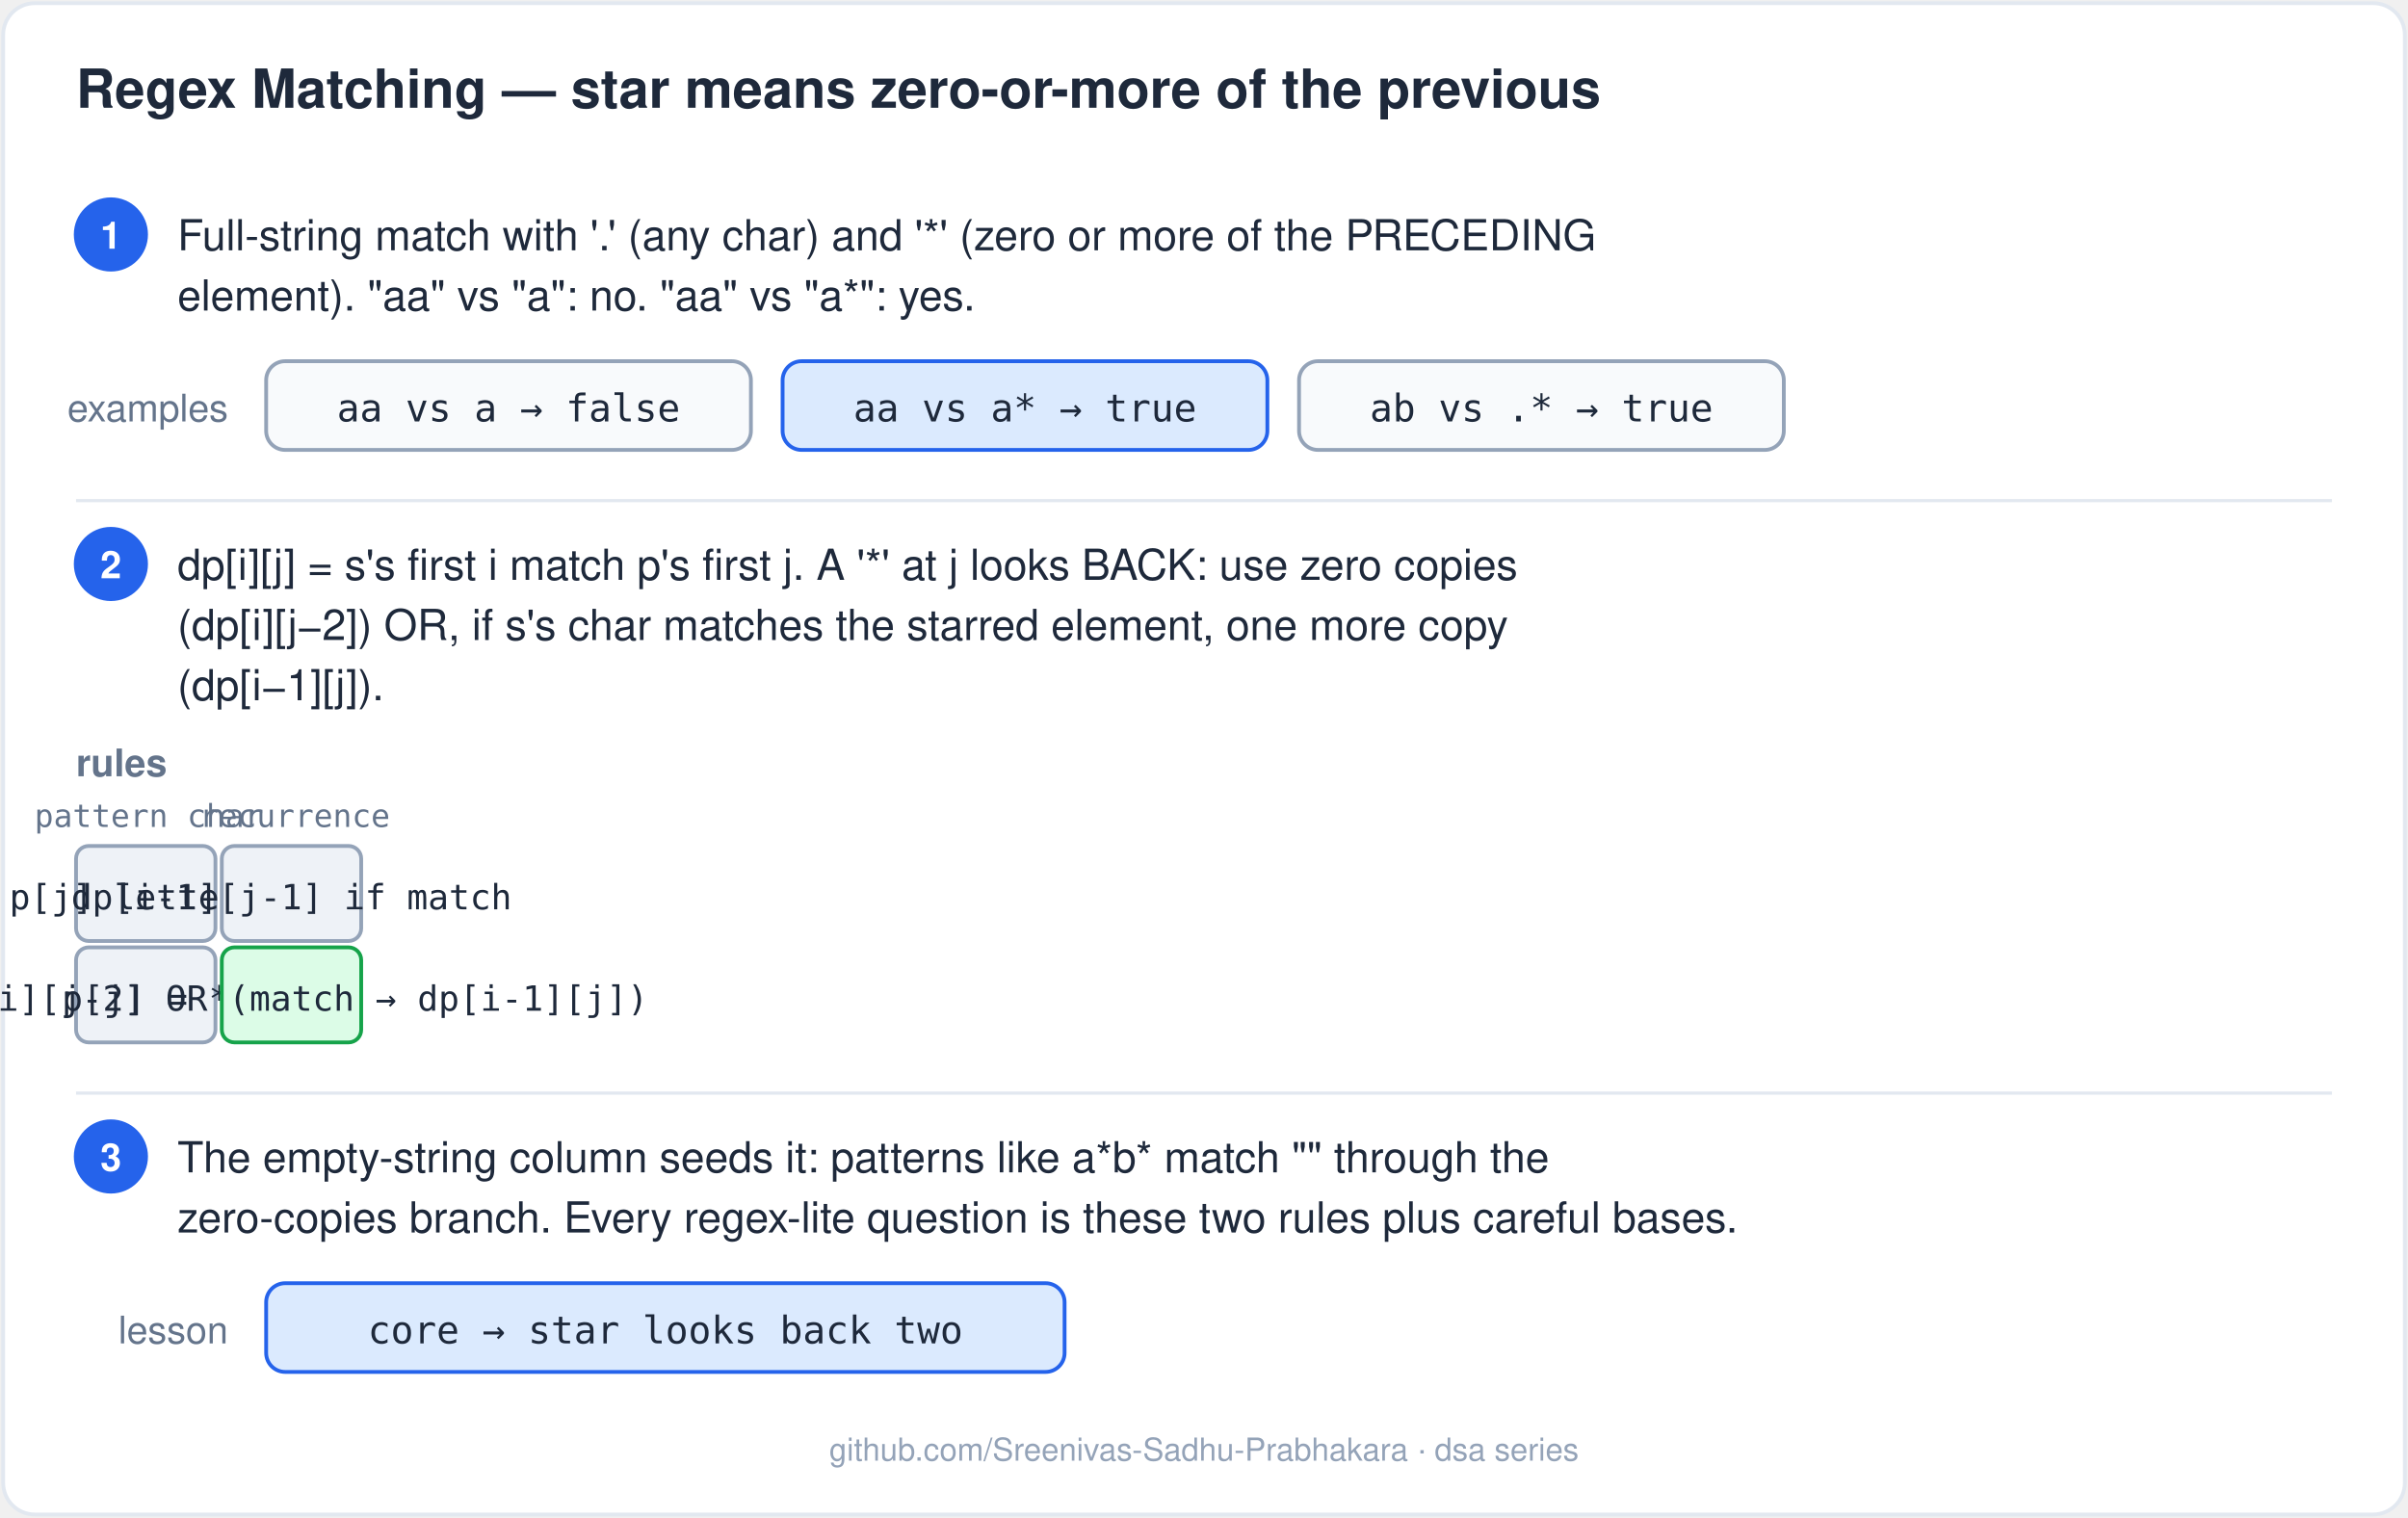
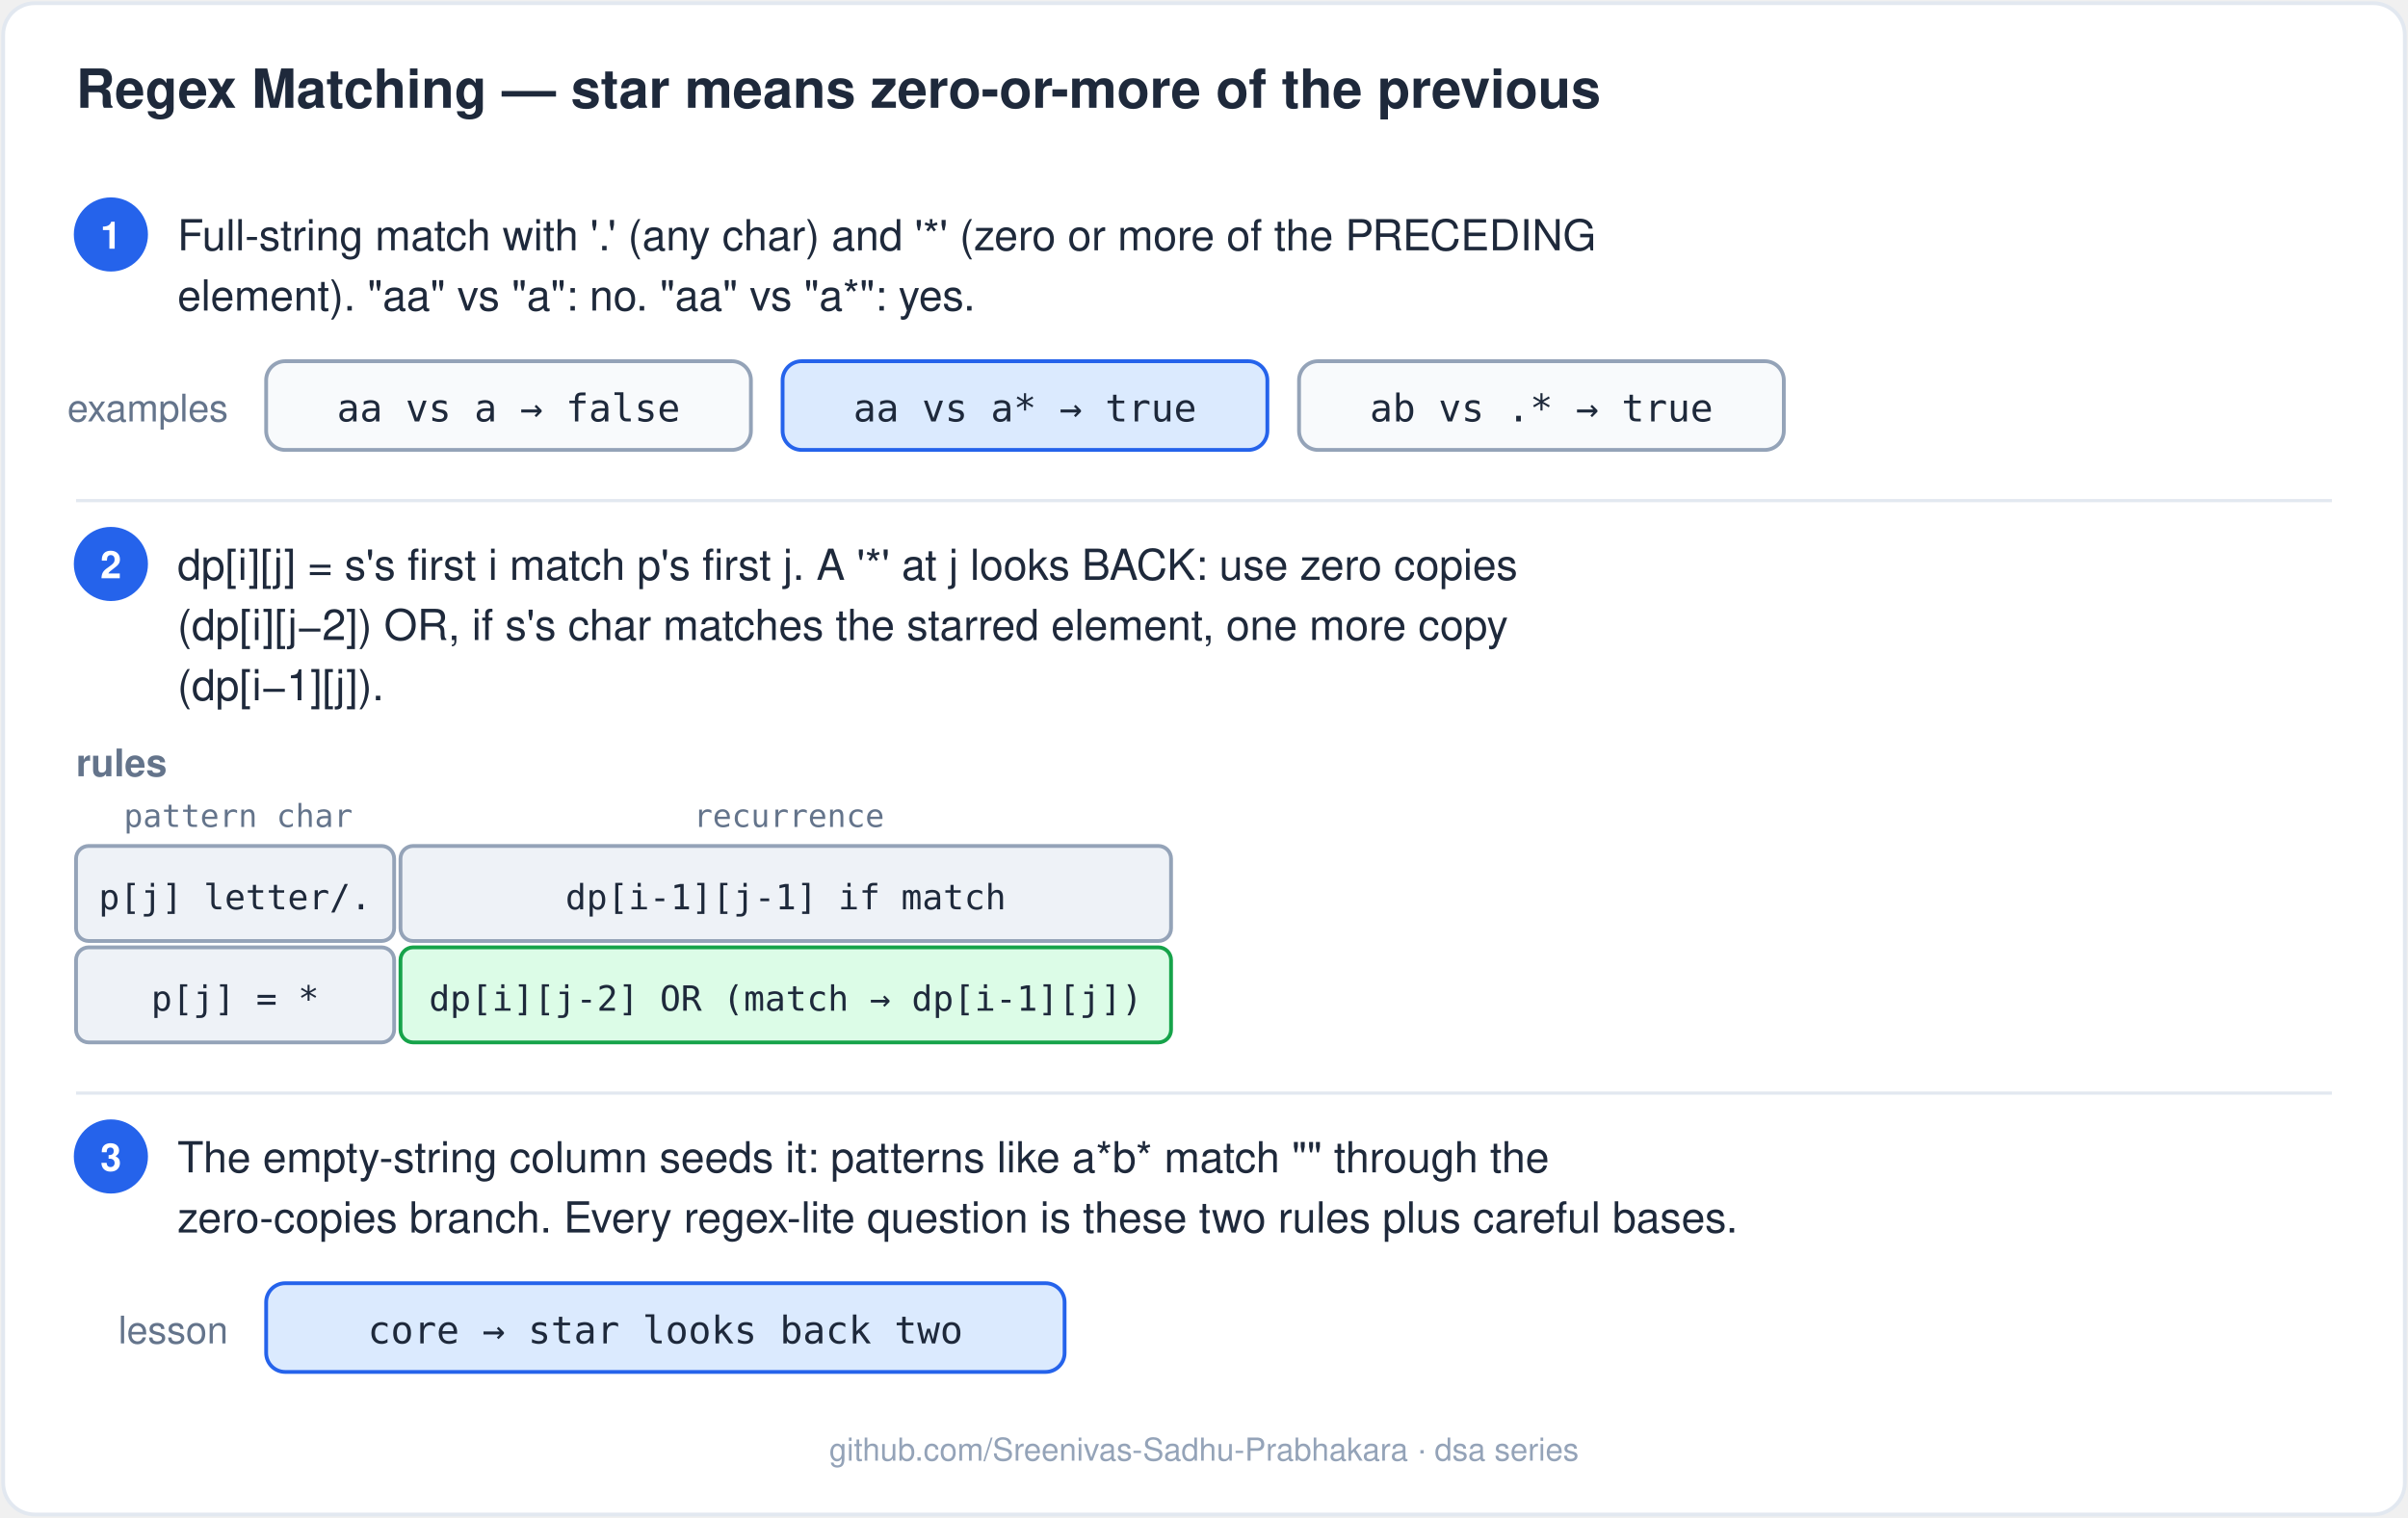
<svg xmlns="http://www.w3.org/2000/svg" width="760" height="479" viewBox="0 0 760 479" role="img" aria-label="Step-by-step visual walkthrough">
  <defs>
    <marker id="arr" markerWidth="8" markerHeight="8" refX="6" refY="3" orient="auto">
      <path d="M0,0 L7,3 L0,6 z" fill="context-stroke" />
    </marker>
  </defs>
  <rect x="1.0" y="1.0" width="758.0" height="477.0" rx="10" fill="#ffffff" stroke="#e2e8f0" stroke-width="1.2" />
  <text x="24.0" y="34.0" font-family="-apple-system,Segoe UI,Helvetica,Arial,sans-serif" font-size="17" fill="#1e293b" text-anchor="start" font-weight="600">Regex Matching — star means zero-or-more of the previous</text>
  <circle cx="35.0" cy="74.0" r="11" fill="#2563eb" stroke="#2563eb" stroke-width="1.4" />
  <text x="35.0" y="78.5" font-family="-apple-system,Segoe UI,Helvetica,Arial,sans-serif" font-size="12" fill="#ffffff" text-anchor="middle" font-weight="600">1</text>
  <text x="56.0" y="79.0" font-family="-apple-system,Segoe UI,Helvetica,Arial,sans-serif" font-size="13.5" fill="#1e293b" text-anchor="start">Full-string match with '.' (any char) and '*' (zero or more of the PRECEDING</text>
  <text x="56.0" y="98.0" font-family="-apple-system,Segoe UI,Helvetica,Arial,sans-serif" font-size="13.5" fill="#1e293b" text-anchor="start">element). "aa" vs "a": no. "aa" vs "a*": yes.</text>
  <text x="72.0" y="133.0" font-family="-apple-system,Segoe UI,Helvetica,Arial,sans-serif" font-size="12" fill="#64748b" text-anchor="end">examples</text>
  <rect x="84.0" y="114.0" width="153.0" height="28.0" rx="6" fill="#f8fafc" stroke="#94a3b8" stroke-width="1.2" />
  <text x="160.5" y="133.0" font-family="ui-monospace,Menlo,monospace" font-size="12" fill="#1e293b" text-anchor="middle">aa vs a → false</text>
  <rect x="247.0" y="114.0" width="153.0" height="28.0" rx="6" fill="#dbeafe" stroke="#2563eb" stroke-width="1.2" />
  <text x="323.5" y="133.0" font-family="ui-monospace,Menlo,monospace" font-size="12" fill="#1e293b" text-anchor="middle">aa vs a* → true</text>
  <rect x="410.0" y="114.0" width="153.0" height="28.0" rx="6" fill="#f8fafc" stroke="#94a3b8" stroke-width="1.2" />
  <text x="486.5" y="133.0" font-family="ui-monospace,Menlo,monospace" font-size="12" fill="#1e293b" text-anchor="middle">ab vs .* → true</text>
  <line x1="24.0" y1="158.0" x2="736.0" y2="158.0" stroke="#e2e8f0" stroke-width="1" />
  <circle cx="35.0" cy="178.0" r="11" fill="#2563eb" stroke="#2563eb" stroke-width="1.4" />
  <text x="35.0" y="182.5" font-family="-apple-system,Segoe UI,Helvetica,Arial,sans-serif" font-size="12" fill="#ffffff" text-anchor="middle" font-weight="600">2</text>
  <text x="56.0" y="183.0" font-family="-apple-system,Segoe UI,Helvetica,Arial,sans-serif" font-size="13.5" fill="#1e293b" text-anchor="start">dp[i][j] = s's first i match p's first j. A '*' at j looks BACK: use zero copies</text>
  <text x="56.0" y="202.0" font-family="-apple-system,Segoe UI,Helvetica,Arial,sans-serif" font-size="13.5" fill="#1e293b" text-anchor="start">(dp[i][j−2]) OR, if s's char matches the starred element, one more copy</text>
  <text x="56.0" y="221.0" font-family="-apple-system,Segoe UI,Helvetica,Arial,sans-serif" font-size="13.5" fill="#1e293b" text-anchor="start">(dp[i−1][j]).</text>
  <text x="24.0" y="245.0" font-family="-apple-system,Segoe UI,Helvetica,Arial,sans-serif" font-size="12" fill="#64748b" text-anchor="start" font-weight="600">rules</text>
-   <text x="47.0" y="261.0" font-family="ui-monospace,Menlo,monospace" font-size="10" fill="#64748b" text-anchor="middle">pattern char</text>
-   <text x="93.0" y="261.0" font-family="ui-monospace,Menlo,monospace" font-size="10" fill="#64748b" text-anchor="middle">recurrence</text>
-   <rect x="24.0" y="267.0" width="44.0" height="30.0" rx="4" fill="#eef2f7" stroke="#94a3b8" stroke-width="1.2" />
-   <text x="46.0" y="287.0" font-family="ui-monospace,Menlo,monospace" font-size="11" fill="#1e293b" text-anchor="middle">p[j] letter/.</text>
-   <rect x="70.0" y="267.0" width="44.0" height="30.0" rx="4" fill="#eef2f7" stroke="#94a3b8" stroke-width="1.2" />
-   <text x="92.0" y="287.0" font-family="ui-monospace,Menlo,monospace" font-size="11" fill="#1e293b" text-anchor="middle">dp[i-1][j-1] if match</text>
-   <rect x="24.0" y="299.0" width="44.0" height="30.0" rx="4" fill="#eef2f7" stroke="#94a3b8" stroke-width="1.2" />
-   <text x="46.0" y="319.0" font-family="ui-monospace,Menlo,monospace" font-size="11" fill="#1e293b" text-anchor="middle">p[j] = *</text>
-   <rect x="70.0" y="299.0" width="44.0" height="30.0" rx="4" fill="#dcfce7" stroke="#16a34a" stroke-width="1.2" />
-   <text x="92.0" y="319.0" font-family="ui-monospace,Menlo,monospace" font-size="11" fill="#1e293b" text-anchor="middle">dp[i][j-2] OR (match → dp[i-1][j])</text>
+   <text x="75.2" y="261.0" font-family="ui-monospace,Menlo,monospace" font-size="10" fill="#64748b" text-anchor="middle">pattern char</text>
+   <text x="249.0" y="261.0" font-family="ui-monospace,Menlo,monospace" font-size="10" fill="#64748b" text-anchor="middle">recurrence</text>
+   <rect x="24.0" y="267.0" width="100.4" height="30.0" rx="4" fill="#eef2f7" stroke="#94a3b8" stroke-width="1.2" />
+   <text x="74.2" y="287.0" font-family="ui-monospace,Menlo,monospace" font-size="11" fill="#1e293b" text-anchor="middle">p[j] letter/.</text>
+   <rect x="126.4" y="267.0" width="243.2" height="30.0" rx="4" fill="#eef2f7" stroke="#94a3b8" stroke-width="1.2" />
+   <text x="248.0" y="287.0" font-family="ui-monospace,Menlo,monospace" font-size="11" fill="#1e293b" text-anchor="middle">dp[i-1][j-1] if match</text>
+   <rect x="24.0" y="299.0" width="100.4" height="30.0" rx="4" fill="#eef2f7" stroke="#94a3b8" stroke-width="1.2" />
+   <text x="74.2" y="319.0" font-family="ui-monospace,Menlo,monospace" font-size="11" fill="#1e293b" text-anchor="middle">p[j] = *</text>
+   <rect x="126.4" y="299.0" width="243.2" height="30.0" rx="4" fill="#dcfce7" stroke="#16a34a" stroke-width="1.2" />
+   <text x="248.0" y="319.0" font-family="ui-monospace,Menlo,monospace" font-size="11" fill="#1e293b" text-anchor="middle">dp[i][j-2] OR (match → dp[i-1][j])</text>
  <line x1="24.0" y1="345.0" x2="736.0" y2="345.0" stroke="#e2e8f0" stroke-width="1" />
  <circle cx="35.0" cy="365.0" r="11" fill="#2563eb" stroke="#2563eb" stroke-width="1.4" />
  <text x="35.0" y="369.5" font-family="-apple-system,Segoe UI,Helvetica,Arial,sans-serif" font-size="12" fill="#ffffff" text-anchor="middle" font-weight="600">3</text>
  <text x="56.0" y="370.0" font-family="-apple-system,Segoe UI,Helvetica,Arial,sans-serif" font-size="13.5" fill="#1e293b" text-anchor="start">The empty-string column seeds it: patterns like a*b* match "" through the</text>
  <text x="56.0" y="389.0" font-family="-apple-system,Segoe UI,Helvetica,Arial,sans-serif" font-size="13.5" fill="#1e293b" text-anchor="start">zero-copies branch. Every regex-lite question is these two rules plus careful bases.</text>
  <text x="72.0" y="424.0" font-family="-apple-system,Segoe UI,Helvetica,Arial,sans-serif" font-size="12" fill="#64748b" text-anchor="end">lesson</text>
  <rect x="84.0" y="405.0" width="252.0" height="28.0" rx="6" fill="#dbeafe" stroke="#2563eb" stroke-width="1.2" />
  <text x="210.0" y="424.0" font-family="ui-monospace,Menlo,monospace" font-size="12" fill="#1e293b" text-anchor="middle">core → star looks back two</text>
  <text x="380.0" y="461.0" font-family="-apple-system,Segoe UI,Helvetica,Arial,sans-serif" font-size="10" fill="#94a3b8" text-anchor="middle">github.com/Sreenivas-Sadhu-Prabhakara · dsa series</text>
</svg>
